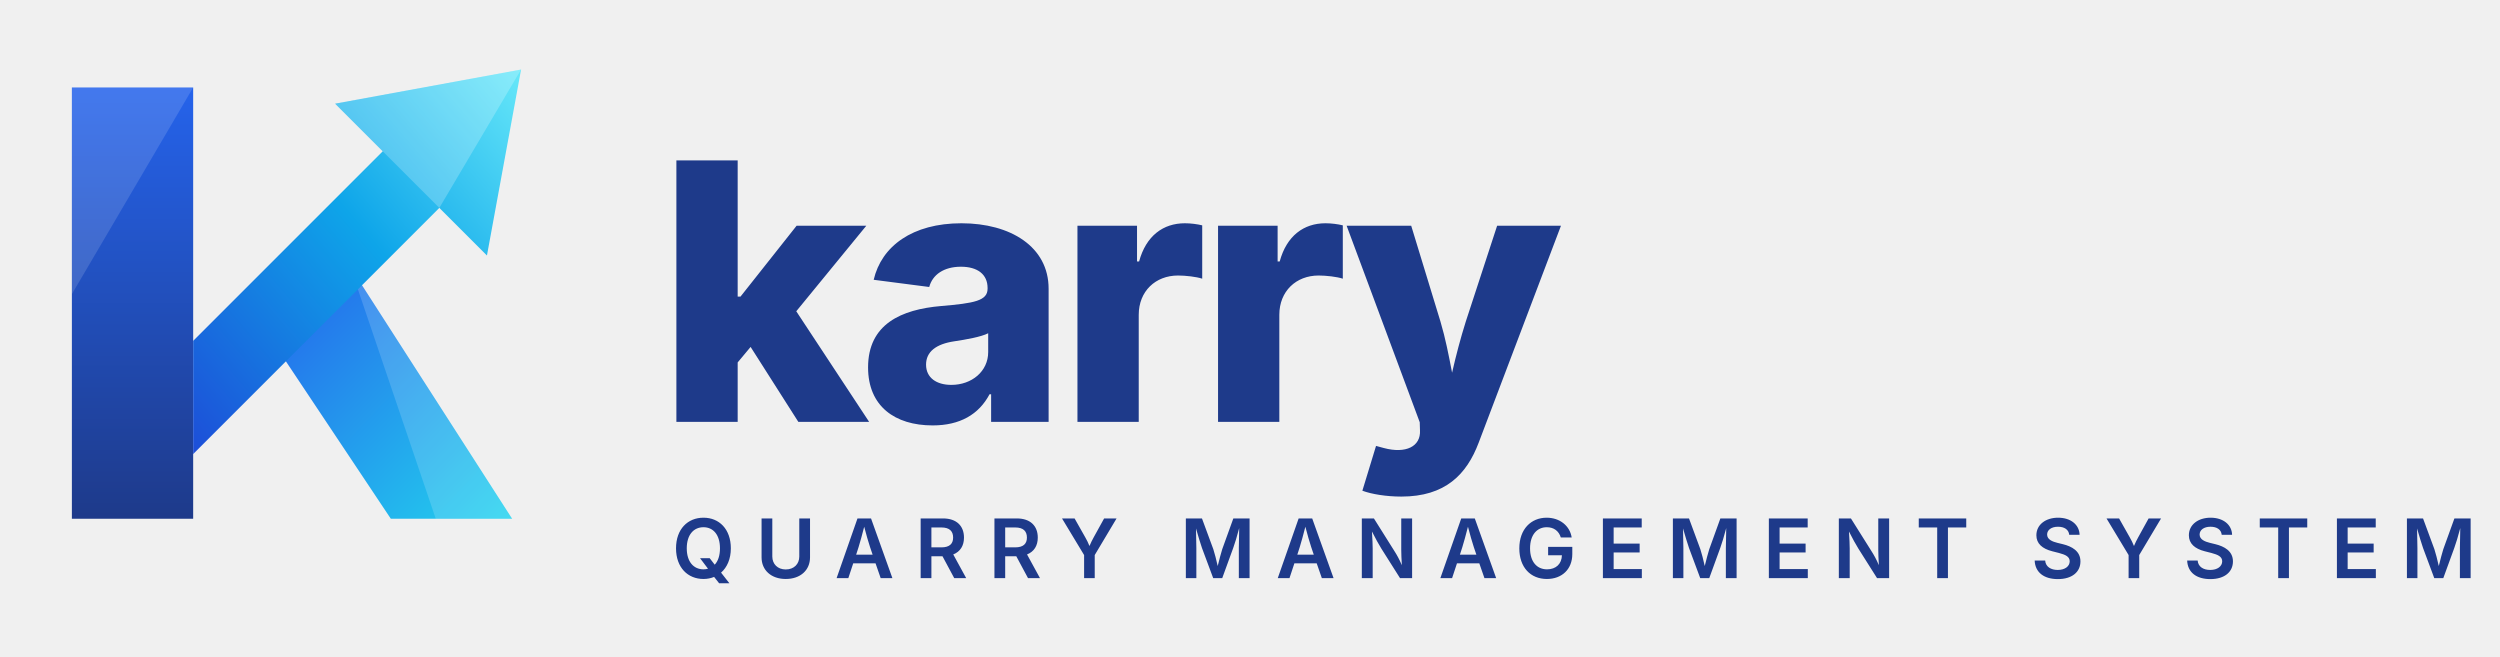
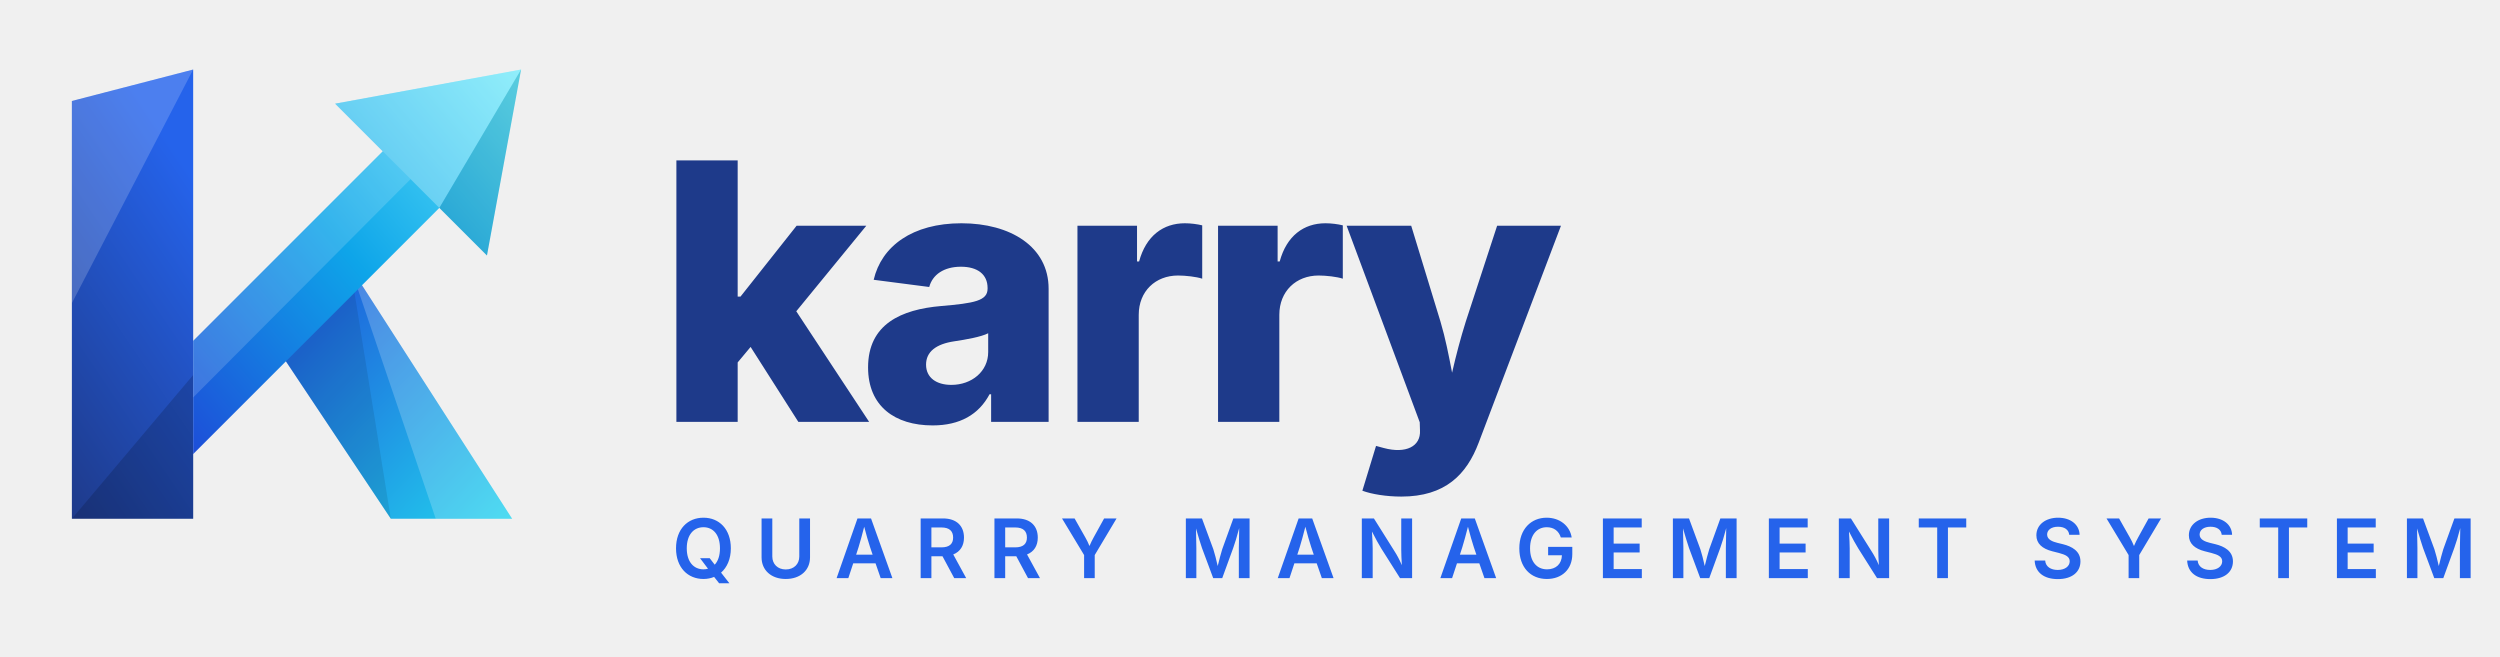
<svg xmlns="http://www.w3.org/2000/svg" viewBox="0 0 320 84" role="img" aria-label="Karry, quarry management system">
  <defs>
-     <linearGradient id="k-stem" x1="0" y1="1" x2="0" y2="0">
+     <linearGradient id="k-stem" x1="0" y1="1" x2="0.4" y2="0">
      <stop offset="0" stop-color="#1e3a8a" />
      <stop offset="1" stop-color="#2563eb" />
    </linearGradient>
    <linearGradient id="k-arrow" x1="0" y1="1" x2="1" y2="0">
      <stop offset="0" stop-color="#1d4ed8" />
-       <stop offset="0.55" stop-color="#0ea5e9" />
+       <stop offset="0.5" stop-color="#0ea5e9" />
      <stop offset="1" stop-color="#67e8f9" />
    </linearGradient>
    <linearGradient id="k-leg" x1="0" y1="0" x2="1" y2="1">
-       <stop offset="0" stop-color="#2563eb" />
+       <stop offset="0" stop-color="#1d4ed8" />
      <stop offset="1" stop-color="#22d3ee" />
    </linearGradient>
  </defs>
  <g transform="translate(0 2) scale(1.15)">
-     <path d="M8 8h13.5v48H8z" fill="url(#k-stem)" />
-     <path d="M8 8h13.5L8 31z" fill="#fff" opacity=".14" />
+     <path d="M8 9.5 21.5 6v50H8z" fill="url(#k-stem)" />
+     <path d="M8 9.5 21.5 6 8 32z" fill="#fff" opacity=".18" />
+     <path d="M21.5 40 21.5 56H8z" fill="#020617" opacity=".18" />
    <path d="M30.5 36.5 39 28l18 28H43.5z" fill="url(#k-leg)" />
-     <path d="M39 28l18 28H48.5z" fill="#fff" opacity=".16" />
+     <path d="M39 28l18 28h-8.5z" fill="#fff" opacity=".2" />
+     <path d="M30.5 36.5 39 28l4.5 28z" fill="#020617" opacity=".1" />
    <path d="M21.5 36.2 42.6 15.1 37.3 9.8 58 6l-3.8 20.7-5.3-5.3L21.5 48.8z" fill="url(#k-arrow)" />
-     <path d="M37.3 9.8 58 6 48.9 21.4z" fill="#fff" opacity=".22" />
+     <path d="M21.5 36.2 42.6 15.1l3.1 3.1L21.5 42.5z" fill="#fff" opacity=".16" />
+     <path d="M37.3 9.8 58 6 48.9 21.4z" fill="#fff" opacity=".28" />
+     <path d="M58 6l-3.8 20.7-5.3-5.3z" fill="#020617" opacity=".12" />
  </g>
  <text x="84" y="54" fill="#1e3a8a" font-family="Inter, 'Segoe UI', Arial, sans-serif" font-size="46" font-weight="800" letter-spacing="-1.5">karry</text>
-   <text x="86" y="74" fill="#1e3a8a" font-family="Inter, 'Segoe UI', Arial, sans-serif" font-size="10.5" font-weight="600" letter-spacing="2.6">QUARRY MANAGEMENT SYSTEM</text>
+   <text x="86" y="74" fill="#2563eb" font-family="Inter, 'Segoe UI', Arial, sans-serif" font-size="10.5" font-weight="600" letter-spacing="2.6">QUARRY MANAGEMENT SYSTEM</text>
</svg>
